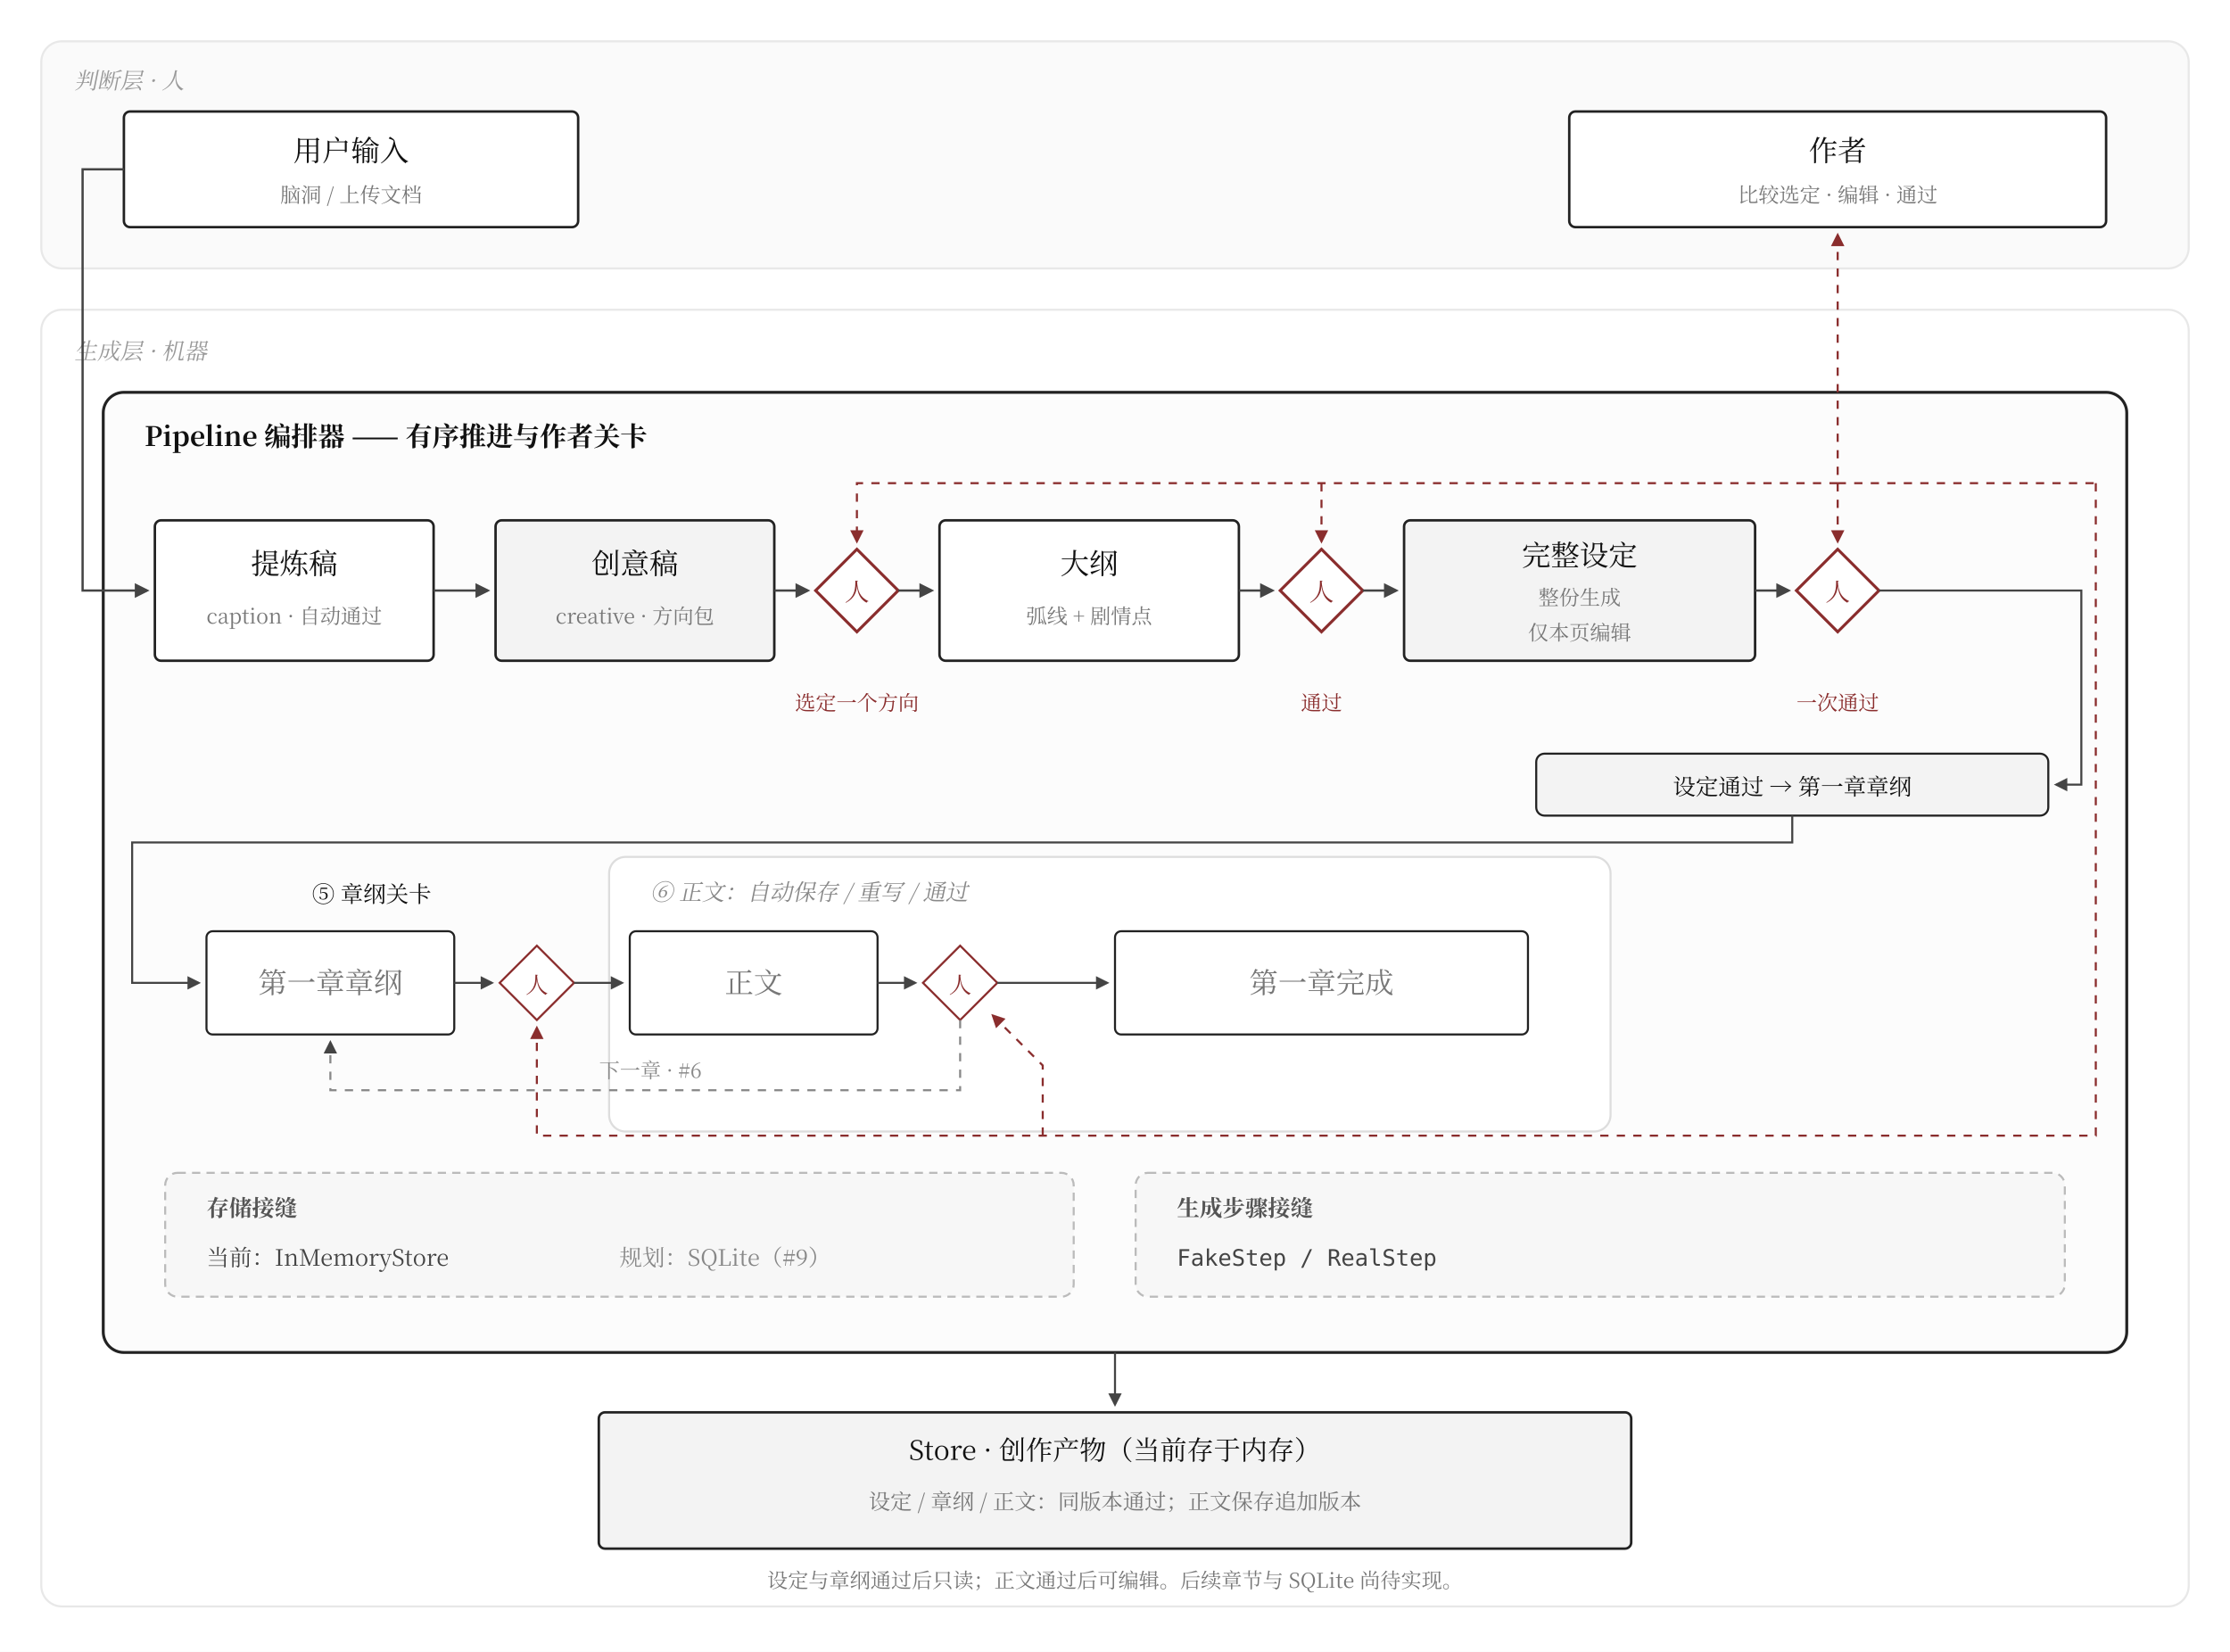
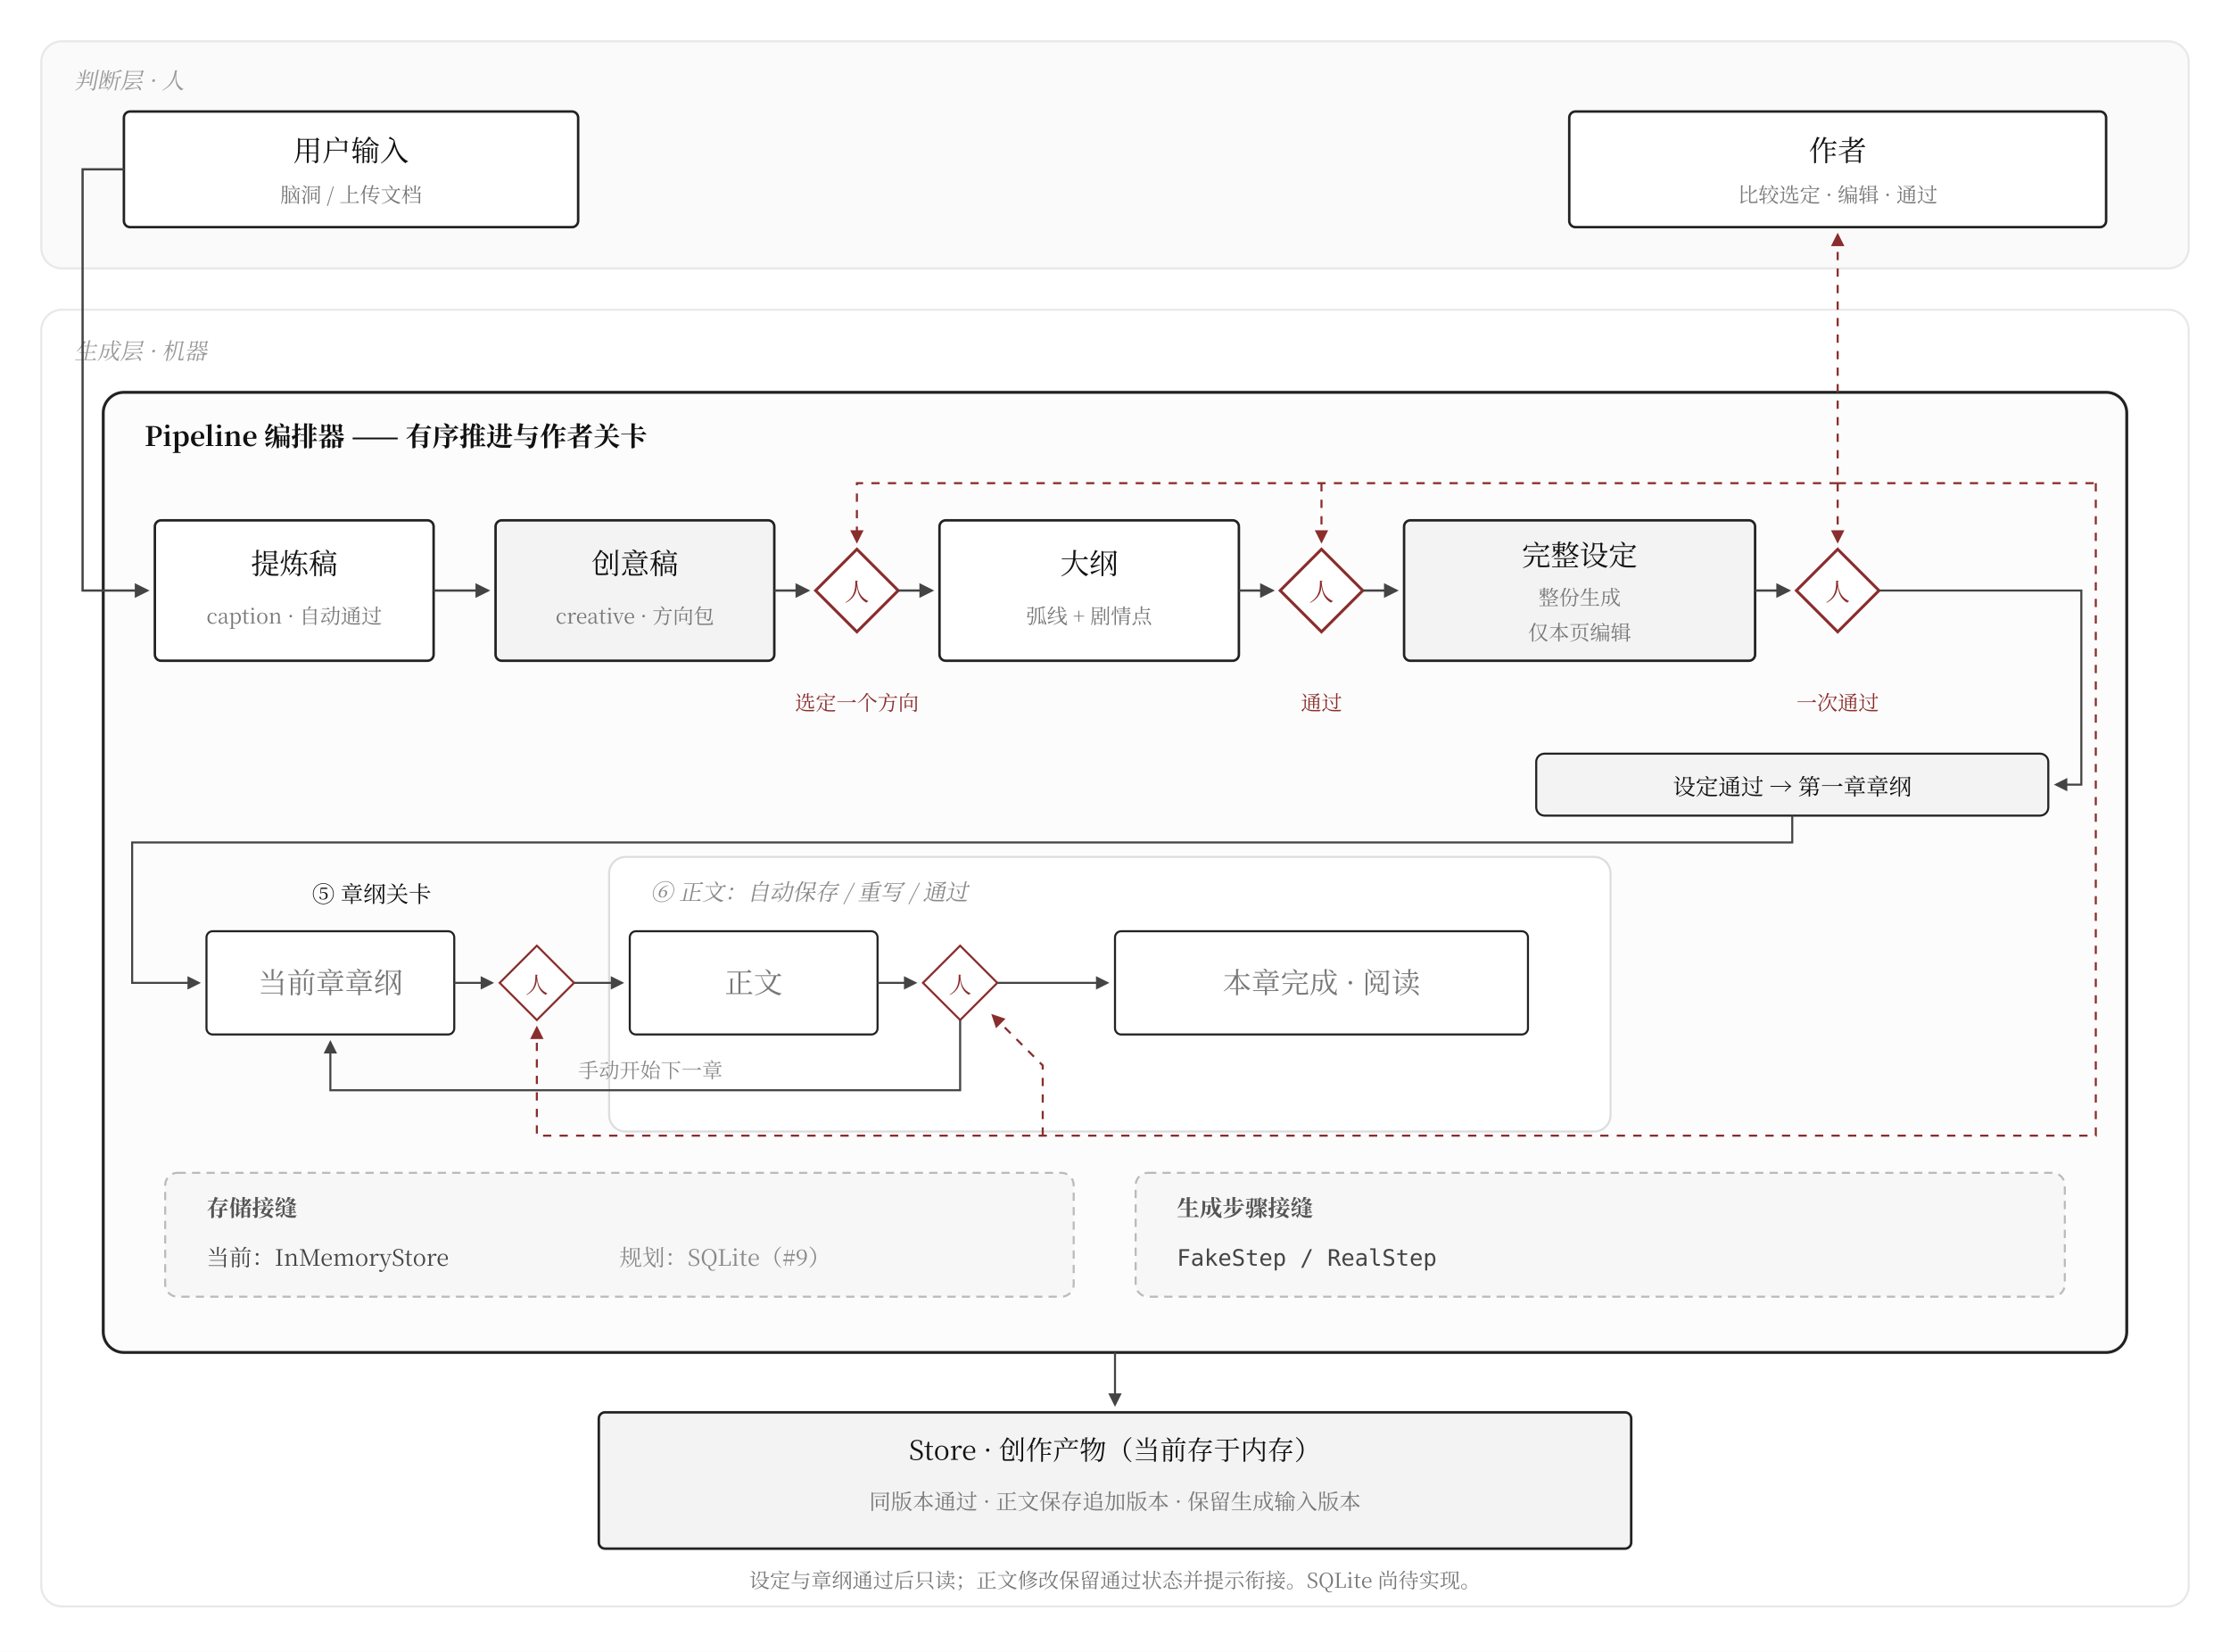
<svg xmlns="http://www.w3.org/2000/svg" width="1080" height="800" viewBox="0 0 1080 800" role="img" aria-labelledby="workflow-title workflow-desc" font-family="Georgia, 'Songti SC', 'Noto Serif CJK SC', serif">
  <defs>
    <marker id="arrow" viewBox="0 0 10 10" refX="8" refY="5" markerWidth="6.5" markerHeight="6.5" orient="auto-start-reverse">
      <path d="M 0 0 L 10 5 L 0 10 z" fill="#444444" />
    </marker>
    <marker id="author-arrow" viewBox="0 0 10 10" refX="8" refY="5" markerWidth="6.5" markerHeight="6.5" orient="auto-start-reverse">
      <path d="M 0 0 L 10 5 L 0 10 z" fill="#8a2d2d" />
    </marker>
  </defs>
  <rect x="0" y="0" width="1080" height="800" fill="#ffffff" />
  <rect x="20" y="20" width="1040" height="110" rx="10" fill="#fafafa" stroke="#e8e8e8" />
  <text x="36" y="43" font-size="11" font-style="italic" fill="#999999">判断层 · 人</text>
  <rect x="60" y="54" width="220" height="56" rx="3" fill="#ffffff" stroke="#222222" stroke-width="1.2" />
  <text x="170" y="78" text-anchor="middle" font-size="14" fill="#111111">用户输入</text>
  <text x="170" y="98" text-anchor="middle" font-size="10" fill="#777777">脑洞 / 上传文档</text>
  <rect x="760" y="54" width="260" height="56" rx="3" fill="#ffffff" stroke="#222222" stroke-width="1.2" />
  <text x="890" y="78" text-anchor="middle" font-size="14" fill="#111111">作者</text>
  <text x="890" y="98" text-anchor="middle" font-size="10" fill="#777777">比较选定 · 编辑 · 通过</text>
  <rect x="20" y="150" width="1040" height="628" rx="10" fill="#ffffff" stroke="#e8e8e8" />
  <text x="36" y="174" font-size="11" font-style="italic" fill="#999999">生成层 · 机器</text>
  <rect x="50" y="190" width="980" height="465" rx="10" fill="#fcfcfc" stroke="#222222" stroke-width="1.4" />
  <text x="70" y="216" font-size="13" font-weight="600" fill="#111111">Pipeline 编排器 —— 有序推进与作者关卡</text>
  <rect x="75" y="252" width="135" height="68" rx="3" fill="#ffffff" stroke="#222222" stroke-width="1.2" />
  <text x="142.5" y="278" text-anchor="middle" font-size="14" fill="#111111">提炼稿</text>
  <text x="142.5" y="302" text-anchor="middle" font-size="10" fill="#777777">caption · 自动通过</text>
  <rect x="240" y="252" width="135" height="68" rx="3" fill="#f3f3f3" stroke="#222222" stroke-width="1.2" />
  <text x="307.5" y="278" text-anchor="middle" font-size="14" fill="#111111">创意稿</text>
  <text x="307.5" y="302" text-anchor="middle" font-size="10" fill="#777777">creative · 方向包</text>
  <polygon points="415,266 435,286 415,306 395,286" fill="#ffffff" stroke="#8a2d2d" stroke-width="1.4" />
  <text x="415" y="291" text-anchor="middle" font-size="12" fill="#8a2d2d">人</text>
  <text x="415" y="344" text-anchor="middle" font-size="10" fill="#8a2d2d">选定一个方向</text>
  <rect x="455" y="252" width="145" height="68" rx="3" fill="#ffffff" stroke="#222222" stroke-width="1.2" />
  <text x="527.5" y="278" text-anchor="middle" font-size="14" fill="#111111">大纲</text>
  <text x="527.5" y="302" text-anchor="middle" font-size="10" fill="#777777">弧线 + 剧情点</text>
  <polygon points="640,266 660,286 640,306 620,286" fill="#ffffff" stroke="#8a2d2d" stroke-width="1.4" />
  <text x="640" y="291" text-anchor="middle" font-size="12" fill="#8a2d2d">人</text>
  <text x="640" y="344" text-anchor="middle" font-size="10" fill="#8a2d2d">通过</text>
  <rect x="680" y="252" width="170" height="68" rx="3" fill="#f3f3f3" stroke="#222222" stroke-width="1.2" />
  <text x="765" y="274" text-anchor="middle" font-size="14" fill="#111111">完整设定</text>
  <text x="765" y="293" text-anchor="middle" font-size="10" fill="#777777">整份生成</text>
  <text x="765" y="310" text-anchor="middle" font-size="10" fill="#777777">仅本页编辑</text>
  <polygon points="890,266 910,286 890,306 870,286" fill="#ffffff" stroke="#8a2d2d" stroke-width="1.4" />
  <text x="890" y="291" text-anchor="middle" font-size="12" fill="#8a2d2d">人</text>
  <text x="890" y="344" text-anchor="middle" font-size="10" fill="#8a2d2d">一次通过</text>
  <g stroke="#444444" stroke-width="1.1" marker-end="url(#arrow)">
    <line x1="210" y1="286" x2="236" y2="286" />
    <line x1="375" y1="286" x2="391" y2="286" />
    <line x1="435" y1="286" x2="451" y2="286" />
    <line x1="600" y1="286" x2="616" y2="286" />
    <line x1="660" y1="286" x2="676" y2="286" />
    <line x1="850" y1="286" x2="866" y2="286" />
  </g>
  <path d="M 60 82 H 40 V 286 H 71" fill="none" stroke="#444444" stroke-width="1.1" marker-end="url(#arrow)" />
  <path d="M 890 114 V 234 H 415 V 262" fill="none" stroke="#8a2d2d" stroke-dasharray="4 4" marker-start="url(#author-arrow)" marker-end="url(#author-arrow)" />
  <line x1="640" y1="234" x2="640" y2="262" stroke="#8a2d2d" stroke-dasharray="4 4" marker-end="url(#author-arrow)" />
  <line x1="890" y1="234" x2="890" y2="262" stroke="#8a2d2d" stroke-dasharray="4 4" marker-end="url(#author-arrow)" />
  <path d="M 910 286 H 1008 V 380 H 996" fill="none" stroke="#444444" marker-end="url(#arrow)" />
  <rect x="744" y="365" width="248" height="30" rx="4" fill="#f3f3f3" stroke="#222222" />
  <text x="868" y="385" text-anchor="middle" font-size="11" fill="#111111">设定通过 → 第一章章纲</text>
  <text x="180" y="437" text-anchor="middle" font-size="11" fill="#111111">⑤ 章纲关卡</text>
  <path d="M 1015 234 V 550 H 260 V 498" fill="none" stroke="#8a2d2d" stroke-dasharray="4 4" marker-end="url(#author-arrow)" />
  <path d="M 890 234 H 1015" fill="none" stroke="#8a2d2d" stroke-dasharray="4 4" />
  <rect x="295" y="415" width="485" height="133" rx="8" fill="#ffffff" stroke="#dddddd" />
  <text x="315" y="436" font-size="11" font-style="italic" fill="#888888">⑥ 正文：自动保存 / 重写 / 通过</text>
  <path d="M 868 395 V 408 H 64 V 476 H 96" fill="none" stroke="#444444" marker-end="url(#arrow)" />
  <rect x="100" y="451" width="120" height="50" rx="3" fill="#ffffff" stroke="#222222" />
-   <text x="160" y="481" text-anchor="middle" font-size="14" fill="#777777">第一章章纲</text>
+   <text x="160" y="481" text-anchor="middle" font-size="14" fill="#777777">当前章章纲</text>
  <polygon points="260,458 278,476 260,494 242,476" fill="#ffffff" stroke="#8a2d2d" />
  <text x="260" y="481" text-anchor="middle" font-size="11" fill="#8a2d2d">人</text>
  <rect x="305" y="451" width="120" height="50" rx="3" fill="#ffffff" stroke="#222222" />
  <text x="365" y="481" text-anchor="middle" font-size="14" fill="#777777">正文</text>
  <polygon points="465,458 483,476 465,494 447,476" fill="#ffffff" stroke="#8a2d2d" />
  <text x="465" y="481" text-anchor="middle" font-size="11" fill="#8a2d2d">人</text>
  <rect x="540" y="451" width="200" height="50" rx="3" fill="#ffffff" stroke="#222222" />
-   <text x="640" y="481" text-anchor="middle" font-size="14" fill="#777777">第一章完成</text>
+   <text x="640" y="481" text-anchor="middle" font-size="14" fill="#777777">本章完成 · 阅读</text>
  <g stroke="#888888" stroke-dasharray="4 4" marker-end="url(#arrow)">
    <line x1="220" y1="476" x2="238" y2="476" stroke="#444444" stroke-dasharray="none" />
    <line x1="278" y1="476" x2="301" y2="476" stroke="#444444" stroke-dasharray="none" />
    <line x1="425" y1="476" x2="443" y2="476" stroke="#444444" stroke-dasharray="none" />
    <line x1="483" y1="476" x2="536" y2="476" stroke="#444444" stroke-dasharray="none" />
-     <path d="M 465 494 V 528 H 160 V 505" fill="none" />
+     <path d="M 465 494 V 528 H 160 V 505" fill="none" stroke="#444444" stroke-dasharray="none" />
  </g>
  <path d="M 505 550 V 516 L 481 492" fill="none" stroke="#8a2d2d" stroke-dasharray="4 4" marker-end="url(#author-arrow)" />
-   <text x="315" y="522" text-anchor="middle" font-size="10" fill="#888888">下一章 · #6</text>
+   <text x="315" y="522" text-anchor="middle" font-size="10" fill="#888888">手动开始下一章</text>
  <rect x="80" y="568" width="440" height="60" rx="6" fill="#f7f7f7" stroke="#bbbbbb" stroke-dasharray="4 3" />
  <text x="100" y="589" font-size="11" font-weight="600" fill="#555555">存储接缝</text>
  <text x="100" y="613" font-size="11" fill="#444444">当前：InMemoryStore</text>
  <text x="300" y="613" font-size="11" fill="#888888">规划：SQLite（#9）</text>
  <rect x="550" y="568" width="450" height="60" rx="6" fill="#f7f7f7" stroke="#bbbbbb" stroke-dasharray="4 3" />
  <text x="570" y="589" font-size="11" font-weight="600" fill="#555555">生成步骤接缝</text>
  <text x="570" y="613" font-size="11" fill="#444444" font-family="'SF Mono', Menlo, monospace">FakeStep / RealStep</text>
  <line x1="540" y1="655" x2="540" y2="680" stroke="#444444" marker-end="url(#arrow)" />
  <rect x="290" y="684" width="500" height="66" rx="3" fill="#f3f3f3" stroke="#222222" stroke-width="1.2" />
  <text x="540" y="707" text-anchor="middle" font-size="13" fill="#111111">Store · 创作产物（当前存于内存）</text>
-   <text x="540" y="731" text-anchor="middle" font-size="10.5" fill="#777777">设定 / 章纲 / 正文：同版本通过；正文保存追加版本</text>
-   <text x="540" y="769" text-anchor="middle" font-size="10" fill="#777777">设定与章纲通过后只读；正文通过后可编辑。后续章节与 SQLite 尚待实现。</text>
+   <text x="540" y="731" text-anchor="middle" font-size="10.5" fill="#777777">同版本通过 · 正文保存追加版本 · 保留生成输入版本</text>
+   <text x="540" y="769" text-anchor="middle" font-size="10" fill="#777777">设定与章纲通过后只读；正文修改保留通过状态并提示衔接。SQLite 尚待实现。</text>
</svg>
